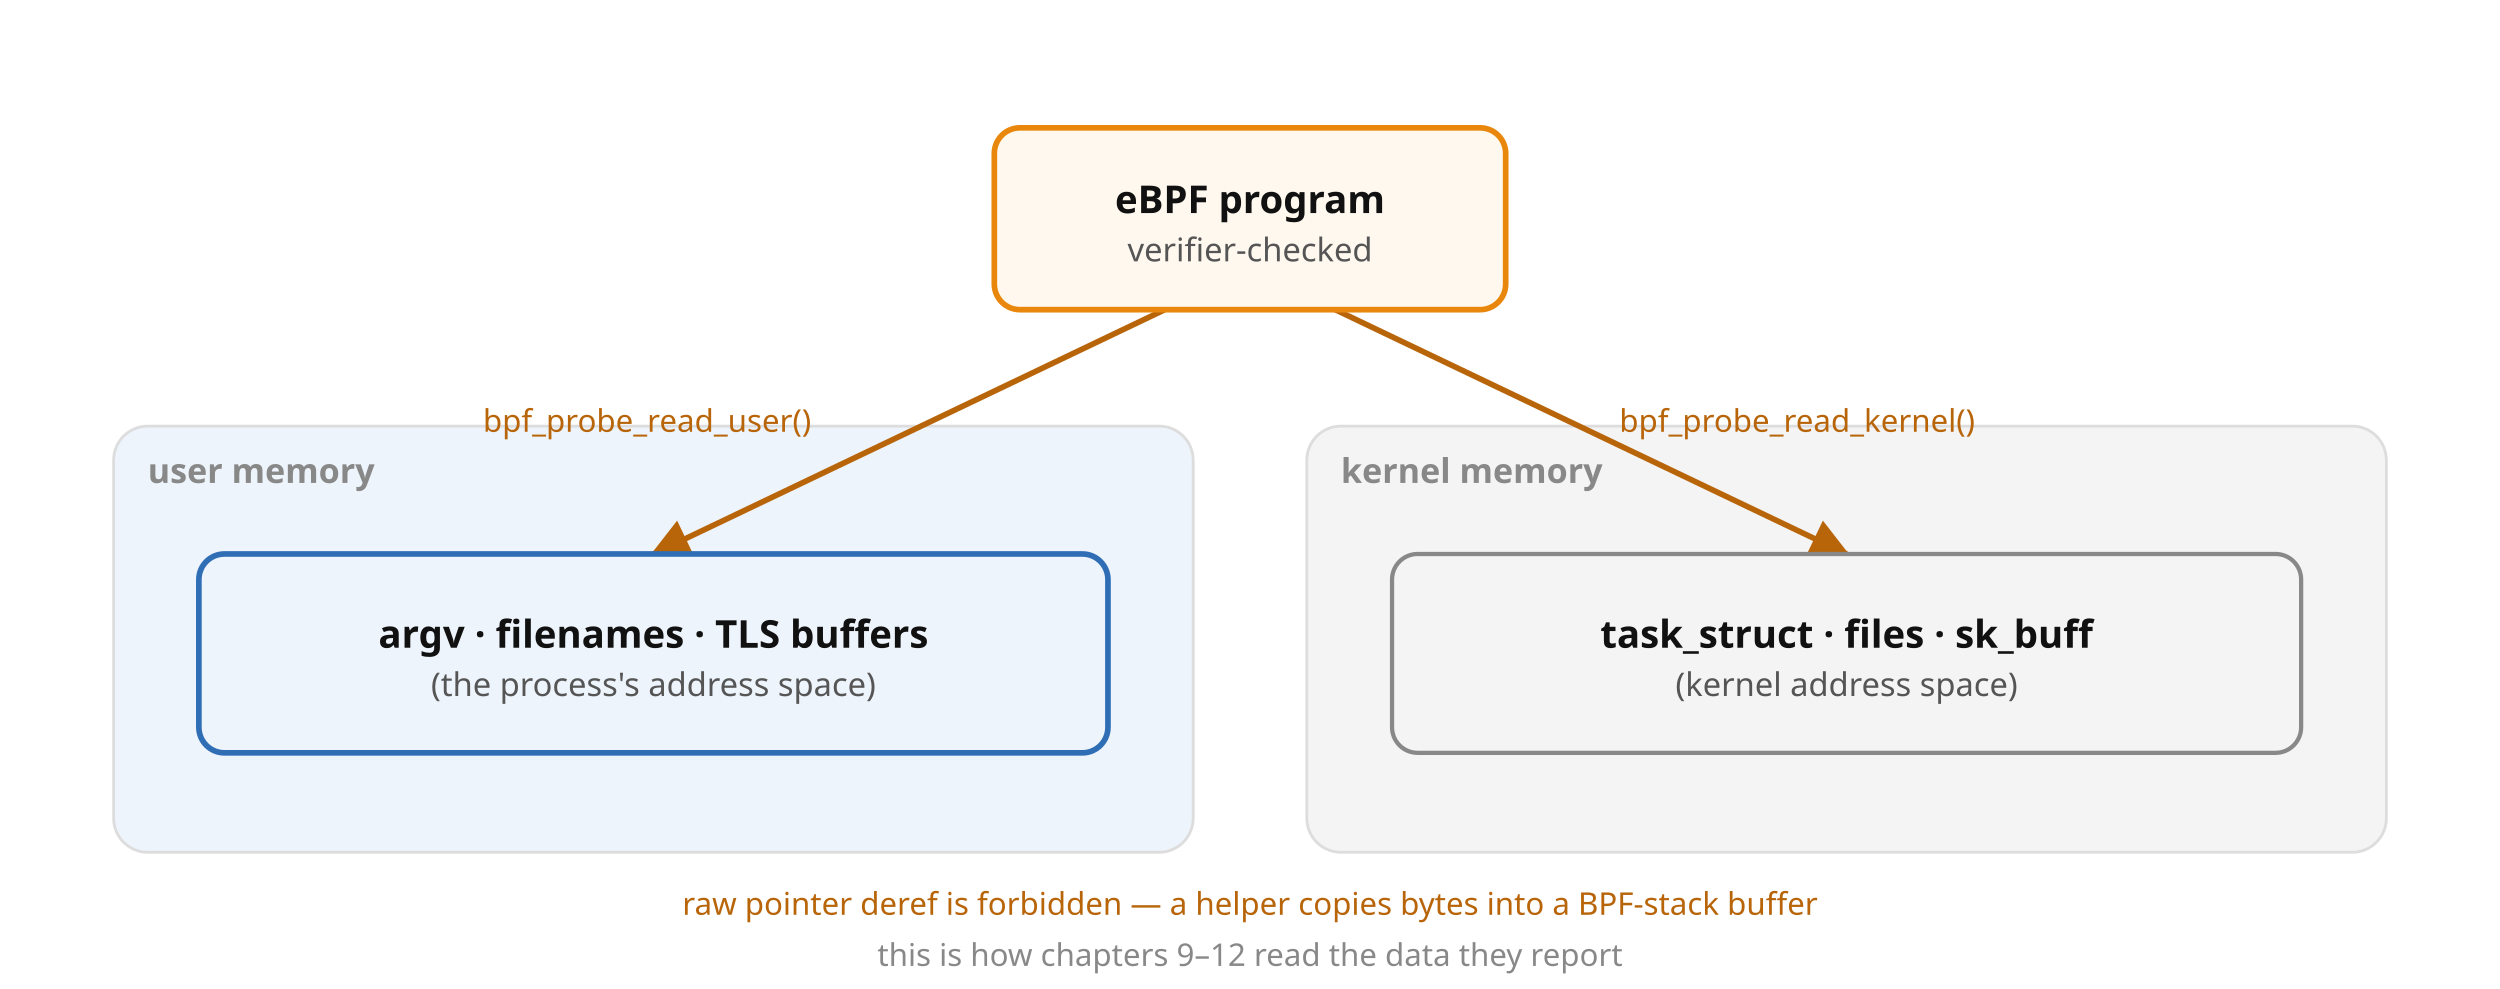
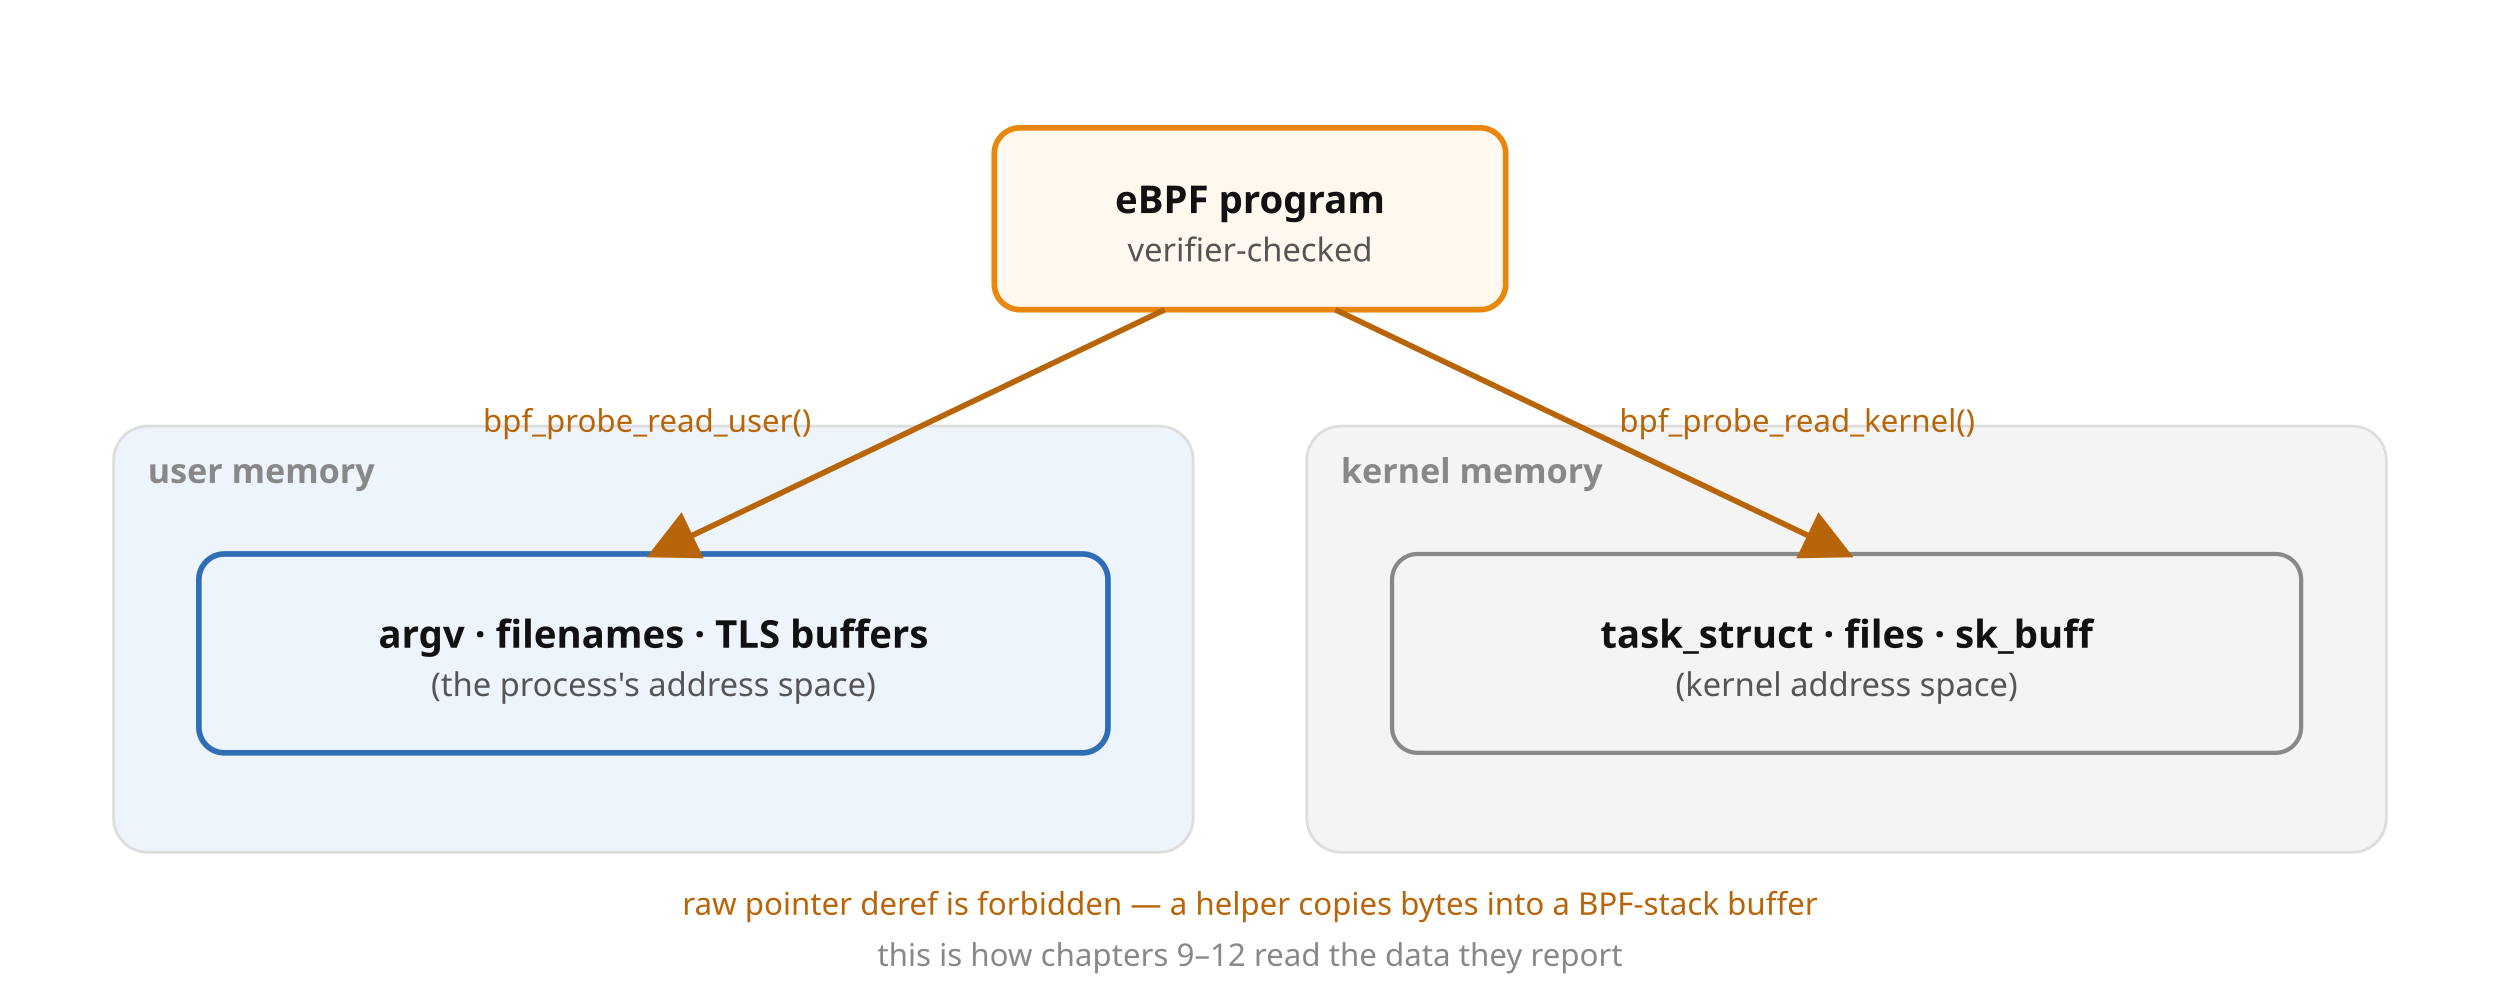
<svg xmlns="http://www.w3.org/2000/svg" viewBox="0 0 880 348" font-family="'Red Hat Text', system-ui, sans-serif" role="img">
  <defs>
-     <marker id="a" viewBox="0 0 10 10" refX="9" refY="5" markerWidth="7" markerHeight="7" orient="auto-start-reverse">
+     <marker id="a" viewBox="0 0 10 10" refX="8.5" refY="5" markerWidth="9" markerHeight="9" orient="auto-start-reverse">
      <path d="M0,0 L10,5 L0,10 z" fill="#555" />
    </marker>
-     <marker id="am" viewBox="0 0 10 10" refX="9" refY="5" markerWidth="7" markerHeight="7" orient="auto-start-reverse">
+     <marker id="am" viewBox="0 0 10 10" refX="8.5" refY="5" markerWidth="9" markerHeight="9" orient="auto-start-reverse">
      <path d="M0,0 L10,5 L0,10 z" fill="#b8650a" />
    </marker>
  </defs>
  <rect x="40" y="150" width="380" height="150" rx="12" fill="#eef4fb" stroke="#ddd" />
  <text x="52" y="170" font-size="12" font-weight="700" fill="#888">user memory</text>
  <rect x="460" y="150" width="380" height="150" rx="12" fill="#f4f4f4" stroke="#ddd" />
  <text x="472" y="170" font-size="12" font-weight="700" fill="#888">kernel memory</text>
-   <path d="M410,109 L230,195" fill="none" stroke="#b8650a" stroke-width="2" marker-end="url(#am)" />
-   <text x="170.0" y="152.0" font-size="11" fill="#b8650a">bpf_probe_read_user()</text>
-   <path d="M470,109 L650,195" fill="none" stroke="#b8650a" stroke-width="2" marker-end="url(#am)" />
-   <text x="570.0" y="152.0" font-size="11" fill="#b8650a">bpf_probe_read_kernel()</text>
  <rect x="350" y="45" width="180" height="64" rx="9" fill="#fff8ef" stroke="#e8870c" stroke-width="2" />
  <text x="440.0" y="75.0" font-size="13.5" font-weight="700" fill="#111111" text-anchor="middle">eBPF program</text>
  <text x="440.0" y="92.0" font-size="11.5" fill="#555555" text-anchor="middle">verifier-checked</text>
  <rect x="70" y="195" width="320" height="70" rx="9" fill="#eef4fb" stroke="#2f6db5" stroke-width="2" />
  <text x="230.0" y="228.0" font-size="13.5" font-weight="700" fill="#111111" text-anchor="middle">argv · filenames · TLS buffers</text>
  <text x="230.0" y="245.0" font-size="11.5" fill="#555555" text-anchor="middle">(the process's address space)</text>
  <rect x="490" y="195" width="320" height="70" rx="9" fill="#f4f4f4" stroke="#888888" stroke-width="1.5" />
  <text x="650.0" y="228.0" font-size="13.5" font-weight="700" fill="#111111" text-anchor="middle">task_struct · files · sk_buff</text>
  <text x="650.0" y="245.0" font-size="11.5" fill="#555555" text-anchor="middle">(kernel address space)</text>
  <text x="440" y="322" font-size="11" fill="#b8650a" text-anchor="middle">raw pointer deref is forbidden — a helper copies bytes into a BPF-stack buffer</text>
  <text x="440" y="340" font-size="11" fill="#888" text-anchor="middle">this is how chapters 9–12 read the data they report</text>
+   <path d="M410,109 L230,195" fill="none" stroke="#b8650a" stroke-width="2" marker-end="url(#am)" />
+   <text x="170.0" y="152.0" font-size="11" fill="#b8650a">bpf_probe_read_user()</text>
+   <path d="M470,109 L650,195" fill="none" stroke="#b8650a" stroke-width="2" marker-end="url(#am)" />
+   <text x="570.0" y="152.0" font-size="11" fill="#b8650a">bpf_probe_read_kernel()</text>
</svg>
